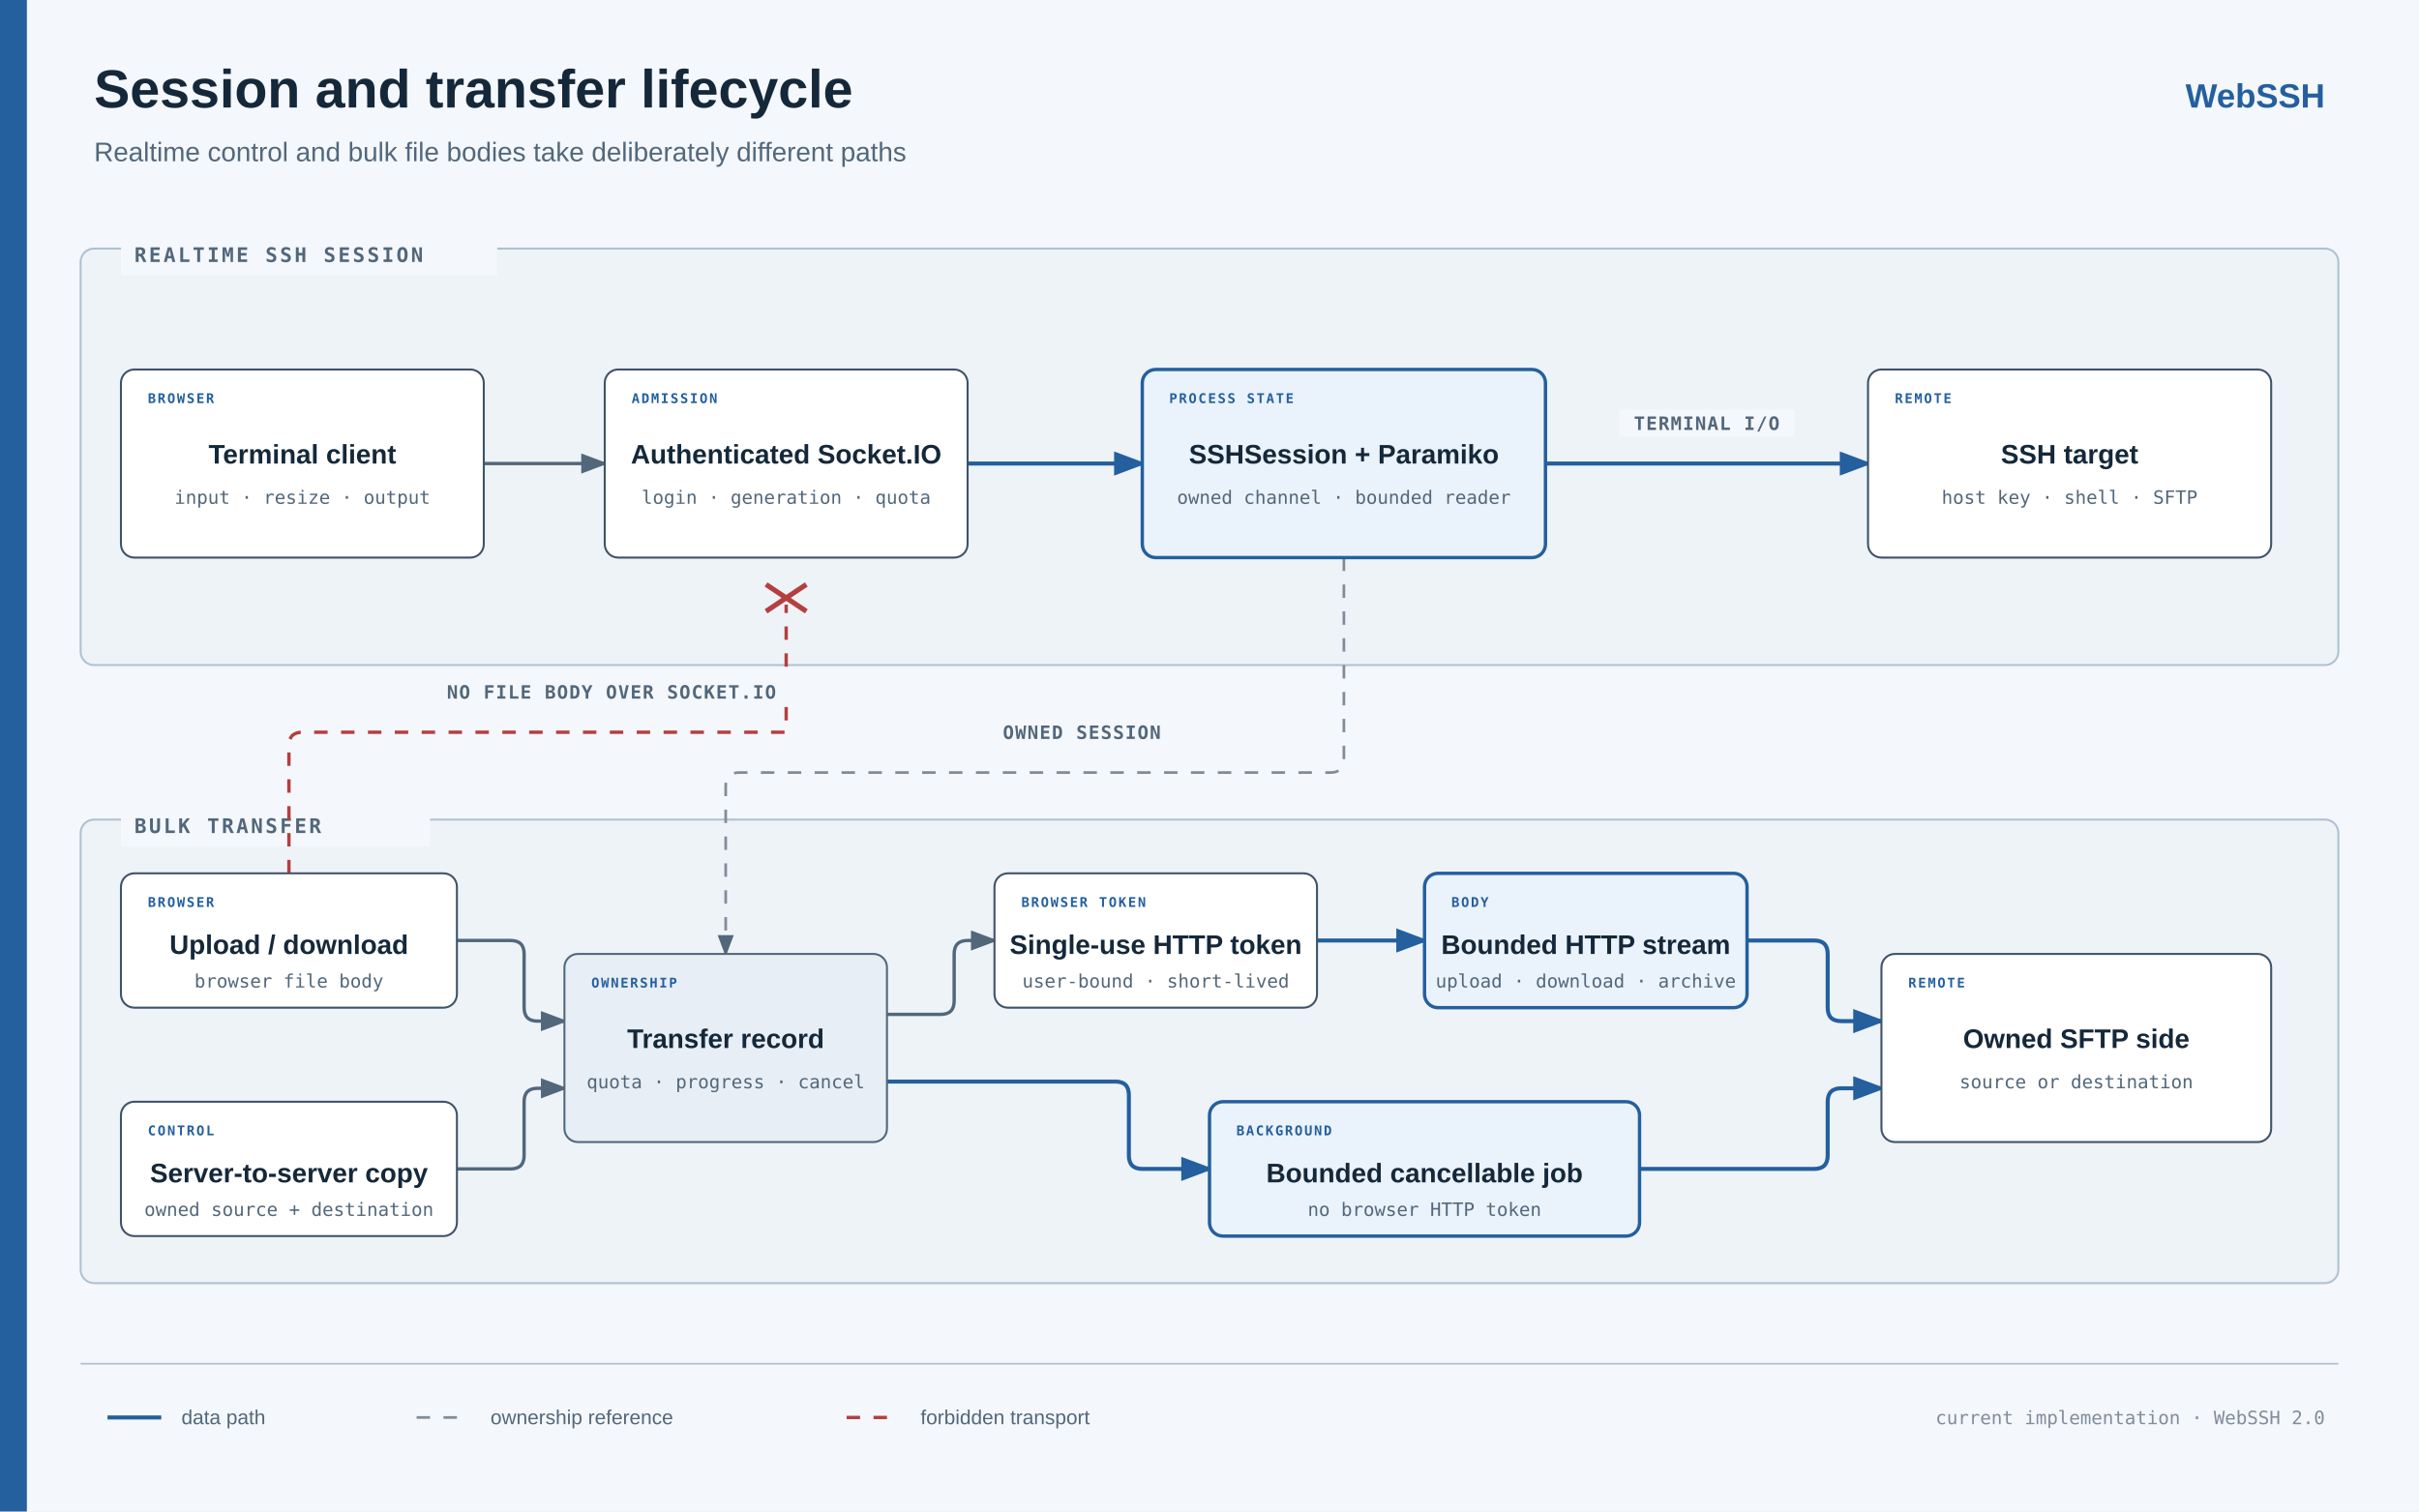
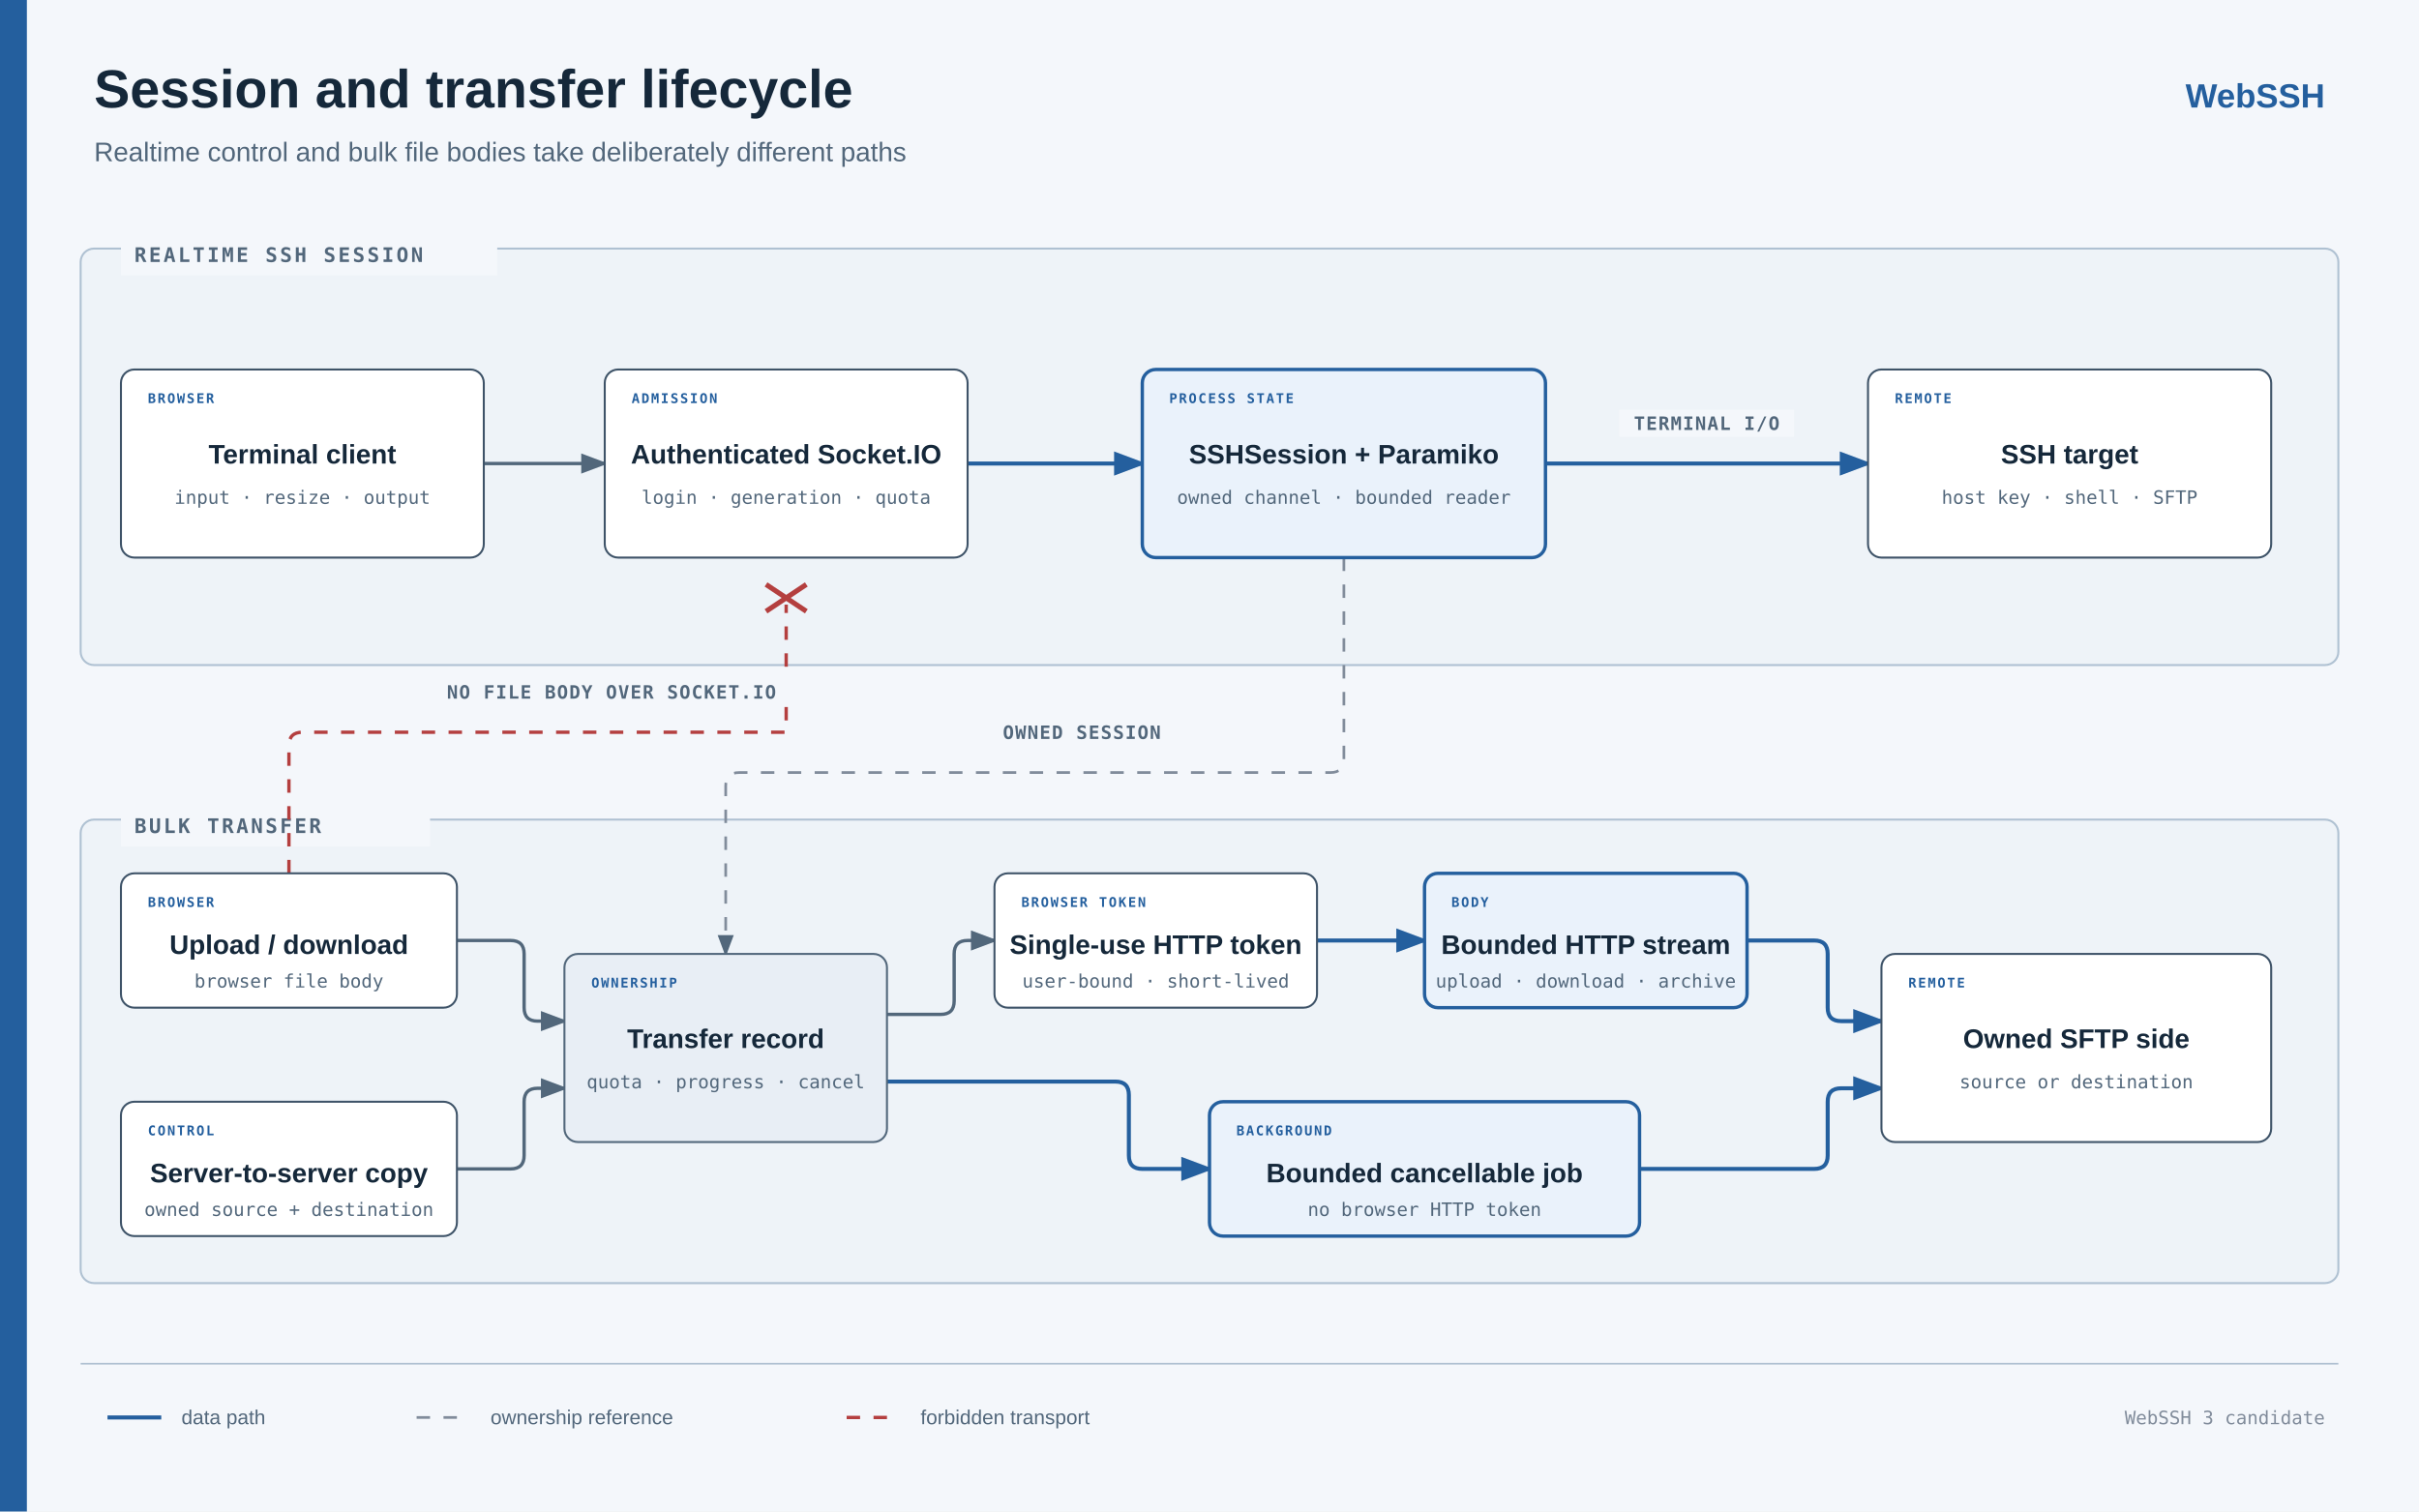
<svg xmlns="http://www.w3.org/2000/svg" viewBox="0 0 1440 900" role="img" aria-labelledby="session-transfer-title session-transfer-desc">
  <defs>
    <style>
      .title{font:700 32px "Segoe UI",Arial,sans-serif;fill:#15283a}.subtitle{font:16px "Segoe UI",Arial,sans-serif;fill:#52677b}.brand{font:700 20px "Segoe UI",Arial,sans-serif;fill:#245f9e}.band{fill:rgba(36,95,158,.025);stroke:#afc1d2;stroke-width:1.2}.band-label{font:600 12px "Cascadia Mono",Consolas,monospace;letter-spacing:.12em;fill:#52677b}.node{fill:#fff;stroke:#3e5368;stroke-width:1.2}.focal{fill:#eaf2fb;stroke:#245f9e;stroke-width:2}.store{fill:#e8eef5;stroke:#52677b;stroke-width:1.2}.node-title{font:600 16px "Segoe UI",Arial,sans-serif;fill:#15283a}.node-sub{font:11px "Cascadia Mono",Consolas,monospace;fill:#52677b}.tag{font:600 8px "Cascadia Mono",Consolas,monospace;letter-spacing:.12em;fill:#245f9e}.flow{fill:none;stroke:#52677b;stroke-width:2;marker-end:url(#lifecycle-arrow)}.accent{fill:none;stroke:#245f9e;stroke-width:2.4;marker-end:url(#lifecycle-arrow-link)}.passive{fill:none;stroke:#818c9b;stroke-width:1.6;stroke-dasharray:8 8;marker-end:url(#lifecycle-arrow)}.blocked{fill:none;stroke:#b43f3f;stroke-width:2;stroke-dasharray:8 8}.label{font:600 11px "Cascadia Mono",Consolas,monospace;letter-spacing:.06em;fill:#52677b}.legend{font:12px "Segoe UI",Arial,sans-serif;fill:#52677b}.source{font:11px "Cascadia Mono",Consolas,monospace;fill:#818c9b}
    </style>
    <marker id="lifecycle-arrow" markerWidth="8" markerHeight="6" refX="7" refY="3" orient="auto">
      <polygon points="0 0,8 3,0 6" fill="#52677b" />
    </marker>
    <marker id="lifecycle-arrow-link" markerWidth="8" markerHeight="6" refX="7" refY="3" orient="auto">
      <polygon points="0 0,8 3,0 6" fill="#245f9e" />
    </marker>
  </defs>
  <rect width="1440" height="900" fill="#f4f7fb" />
  <rect x="0" y="0" width="16" height="900" fill="#245f9e" />
  <text class="title" x="56" y="64">Session and transfer lifecycle</text>
  <text class="subtitle" x="56" y="96">Realtime control and bulk file bodies take deliberately different paths</text>
  <text class="brand" x="1384" y="64" text-anchor="end">WebSSH</text>
  <rect class="band" x="48" y="148" width="1344" height="248" rx="8" />
  <rect x="72" y="140" width="224" height="24" fill="#f4f7fb" />
  <text class="band-label" x="80" y="156">REALTIME SSH SESSION</text>
  <rect class="band" x="48" y="488" width="1344" height="276" rx="8" />
  <rect x="72" y="480" width="184" height="24" fill="#f4f7fb" />
  <text class="band-label" x="80" y="496">BULK TRANSFER</text>
  <line class="flow" x1="288" y1="276" x2="360" y2="276" />
  <line class="accent" x1="576" y1="276" x2="680" y2="276" />
  <line class="accent" x1="920" y1="276" x2="1112" y2="276" />
  <rect x="964" y="244" width="104" height="16" fill="#f4f7fb" />
  <text class="label" x="1016" y="256" text-anchor="middle">TERMINAL I/O</text>
  <path class="passive" d="M 800 332 V 452 Q 800 460 792 460 H 440 Q 432 460 432 468 V 568" />
  <rect x="584" y="428" width="120" height="16" fill="#f4f7fb" />
  <text class="label" x="644" y="440" text-anchor="middle">OWNED SESSION</text>
  <path class="flow" d="M 272 560 H 304 Q 312 560 312 568 V 600 Q 312 608 320 608 H 336" />
  <path class="flow" d="M 528 604 H 560 Q 568 604 568 596 V 568 Q 568 560 576 560 H 592" />
  <line class="accent" x1="784" y1="560" x2="848" y2="560" />
  <path class="accent" d="M 1040 560 H 1080 Q 1088 560 1088 568 V 600 Q 1088 608 1096 608 H 1120" />
  <path class="flow" d="M 272 696 H 304 Q 312 696 312 688 V 656 Q 312 648 320 648 H 336" />
  <path class="accent" d="M 528 644 H 664 Q 672 644 672 652 V 688 Q 672 696 680 696 H 720" />
  <path class="accent" d="M 976 696 H 1080 Q 1088 696 1088 688 V 656 Q 1088 648 1096 648 H 1120" />
  <path class="blocked" d="M 172 520 V 444 Q 172 436 180 436 H 468 V 360" />
  <line x1="456" y1="364" x2="480" y2="348" stroke="#b43f3f" stroke-width="3" />
  <line x1="456" y1="348" x2="480" y2="364" stroke="#b43f3f" stroke-width="3" />
  <rect x="248" y="404" width="232" height="16" fill="#f4f7fb" />
  <text class="label" x="364" y="416" text-anchor="middle" fill="#b43f3f">NO FILE BODY OVER SOCKET.IO</text>
  <rect class="node" x="72" y="220" width="216" height="112" rx="8" />
  <text class="tag" x="88" y="240">BROWSER</text>
  <text class="node-title" x="180" y="276" text-anchor="middle">Terminal client</text>
  <text class="node-sub" x="180" y="300" text-anchor="middle">input · resize · output</text>
  <rect class="node" x="360" y="220" width="216" height="112" rx="8" />
  <text class="tag" x="376" y="240">ADMISSION</text>
  <text class="node-title" x="468" y="276" text-anchor="middle">Authenticated Socket.IO</text>
  <text class="node-sub" x="468" y="300" text-anchor="middle">login · generation · quota</text>
  <rect class="focal" x="680" y="220" width="240" height="112" rx="8" />
  <text class="tag" x="696" y="240">PROCESS STATE</text>
  <text class="node-title" x="800" y="276" text-anchor="middle">SSHSession + Paramiko</text>
  <text class="node-sub" x="800" y="300" text-anchor="middle">owned channel · bounded reader</text>
  <rect class="node" x="1112" y="220" width="240" height="112" rx="8" />
  <text class="tag" x="1128" y="240">REMOTE</text>
  <text class="node-title" x="1232" y="276" text-anchor="middle">SSH target</text>
  <text class="node-sub" x="1232" y="300" text-anchor="middle">host key · shell · SFTP</text>
  <rect class="node" x="72" y="520" width="200" height="80" rx="8" />
  <text class="tag" x="88" y="540">BROWSER</text>
  <text class="node-title" x="172" y="568" text-anchor="middle">Upload / download</text>
  <text class="node-sub" x="172" y="588" text-anchor="middle">browser file body</text>
  <rect class="node" x="72" y="656" width="200" height="80" rx="8" />
  <text class="tag" x="88" y="676">CONTROL</text>
  <text class="node-title" x="172" y="704" text-anchor="middle">Server-to-server copy</text>
  <text class="node-sub" x="172" y="724" text-anchor="middle">owned source + destination</text>
  <rect class="store" x="336" y="568" width="192" height="112" rx="8" />
  <text class="tag" x="352" y="588">OWNERSHIP</text>
  <text class="node-title" x="432" y="624" text-anchor="middle">Transfer record</text>
  <text class="node-sub" x="432" y="648" text-anchor="middle">quota · progress · cancel</text>
  <rect class="node" x="592" y="520" width="192" height="80" rx="8" />
  <text class="tag" x="608" y="540">BROWSER TOKEN</text>
  <text class="node-title" x="688" y="568" text-anchor="middle">Single-use HTTP token</text>
  <text class="node-sub" x="688" y="588" text-anchor="middle">user-bound · short-lived</text>
  <rect class="focal" x="848" y="520" width="192" height="80" rx="8" />
  <text class="tag" x="864" y="540">BODY</text>
  <text class="node-title" x="944" y="568" text-anchor="middle">Bounded HTTP stream</text>
  <text class="node-sub" x="944" y="588" text-anchor="middle">upload · download · archive</text>
  <rect class="focal" x="720" y="656" width="256" height="80" rx="8" />
  <text class="tag" x="736" y="676">BACKGROUND</text>
  <text class="node-title" x="848" y="704" text-anchor="middle">Bounded cancellable job</text>
  <text class="node-sub" x="848" y="724" text-anchor="middle">no browser HTTP token</text>
  <rect class="node" x="1120" y="568" width="232" height="112" rx="8" />
  <text class="tag" x="1136" y="588">REMOTE</text>
  <text class="node-title" x="1236" y="624" text-anchor="middle">Owned SFTP side</text>
  <text class="node-sub" x="1236" y="648" text-anchor="middle">source or destination</text>
  <line x1="48" y1="812" x2="1392" y2="812" stroke="#afc1d2" stroke-width="1" />
  <line x1="64" y1="844" x2="96" y2="844" stroke="#245f9e" stroke-width="2.4" />
  <text class="legend" x="108" y="848">data path</text>
  <line x1="248" y1="844" x2="280" y2="844" stroke="#818c9b" stroke-width="1.6" stroke-dasharray="8 8" />
  <text class="legend" x="292" y="848">ownership reference</text>
  <line x1="504" y1="844" x2="536" y2="844" stroke="#b43f3f" stroke-width="2" stroke-dasharray="8 8" />
  <text class="legend" x="548" y="848">forbidden transport</text>
-   <text class="source" x="1384" y="848" text-anchor="end">current implementation · WebSSH 2.0</text>
+   <text class="source" x="1384" y="848" text-anchor="end">WebSSH 3 candidate</text>
</svg>
